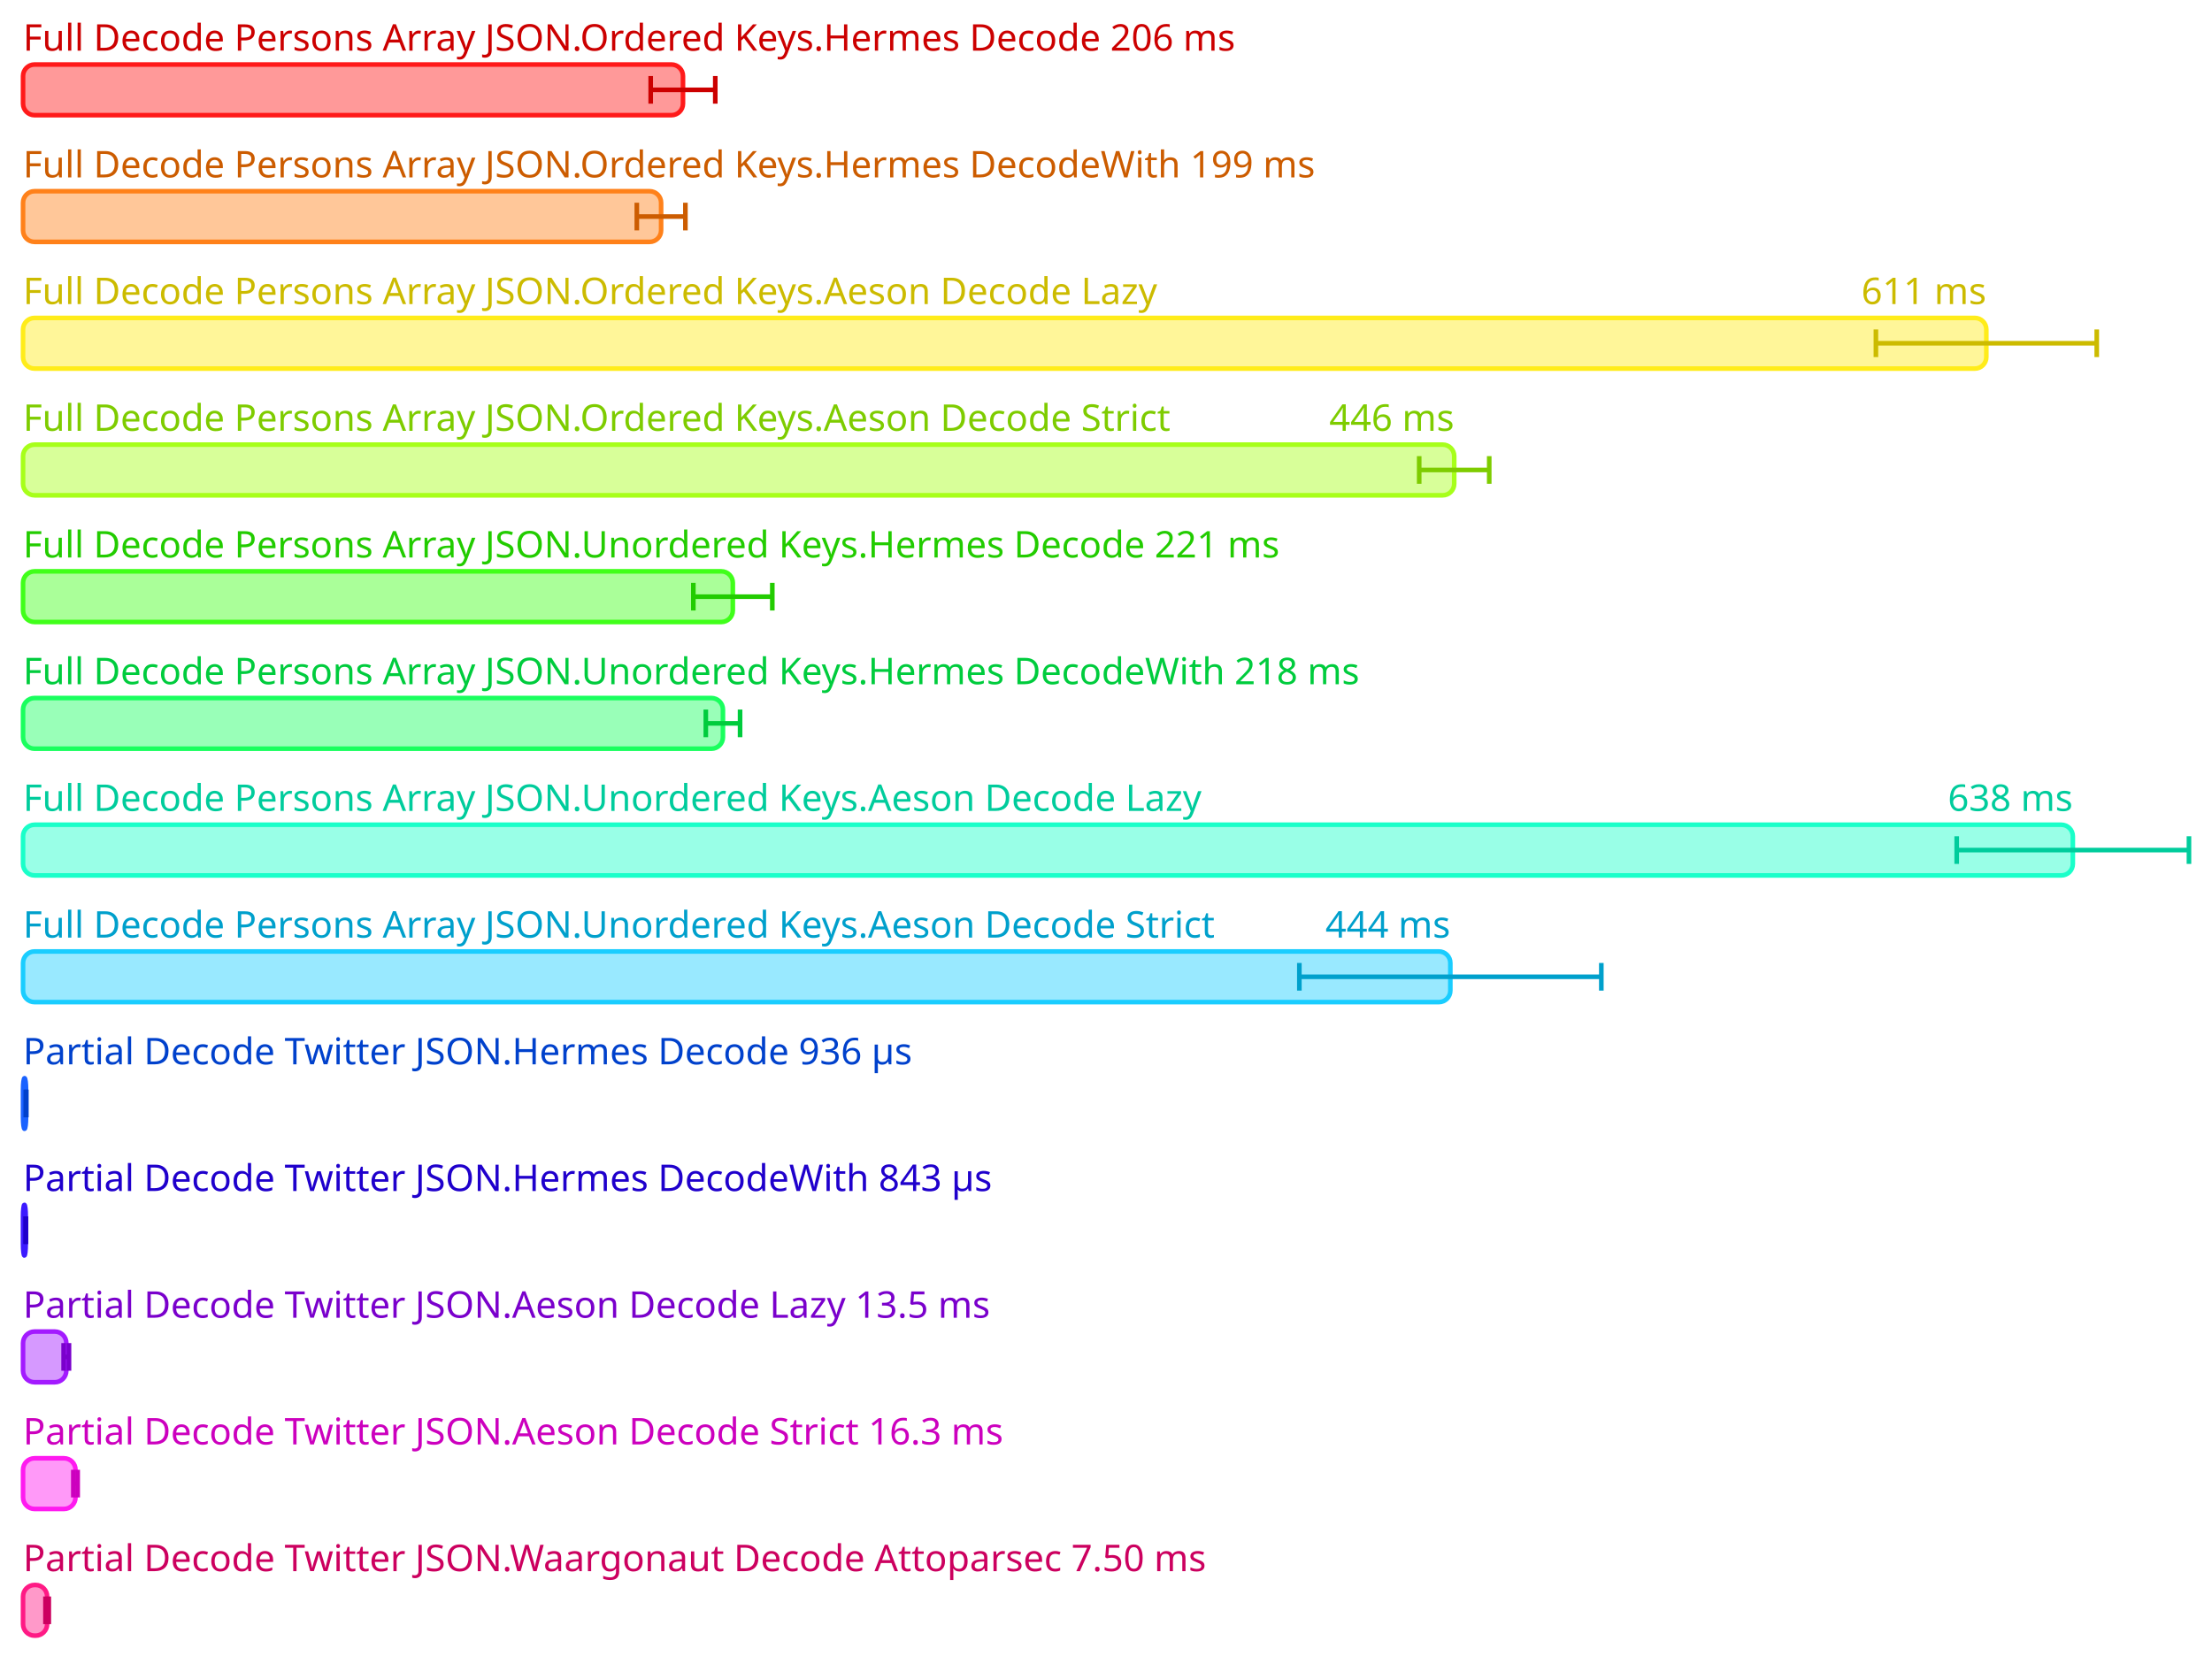
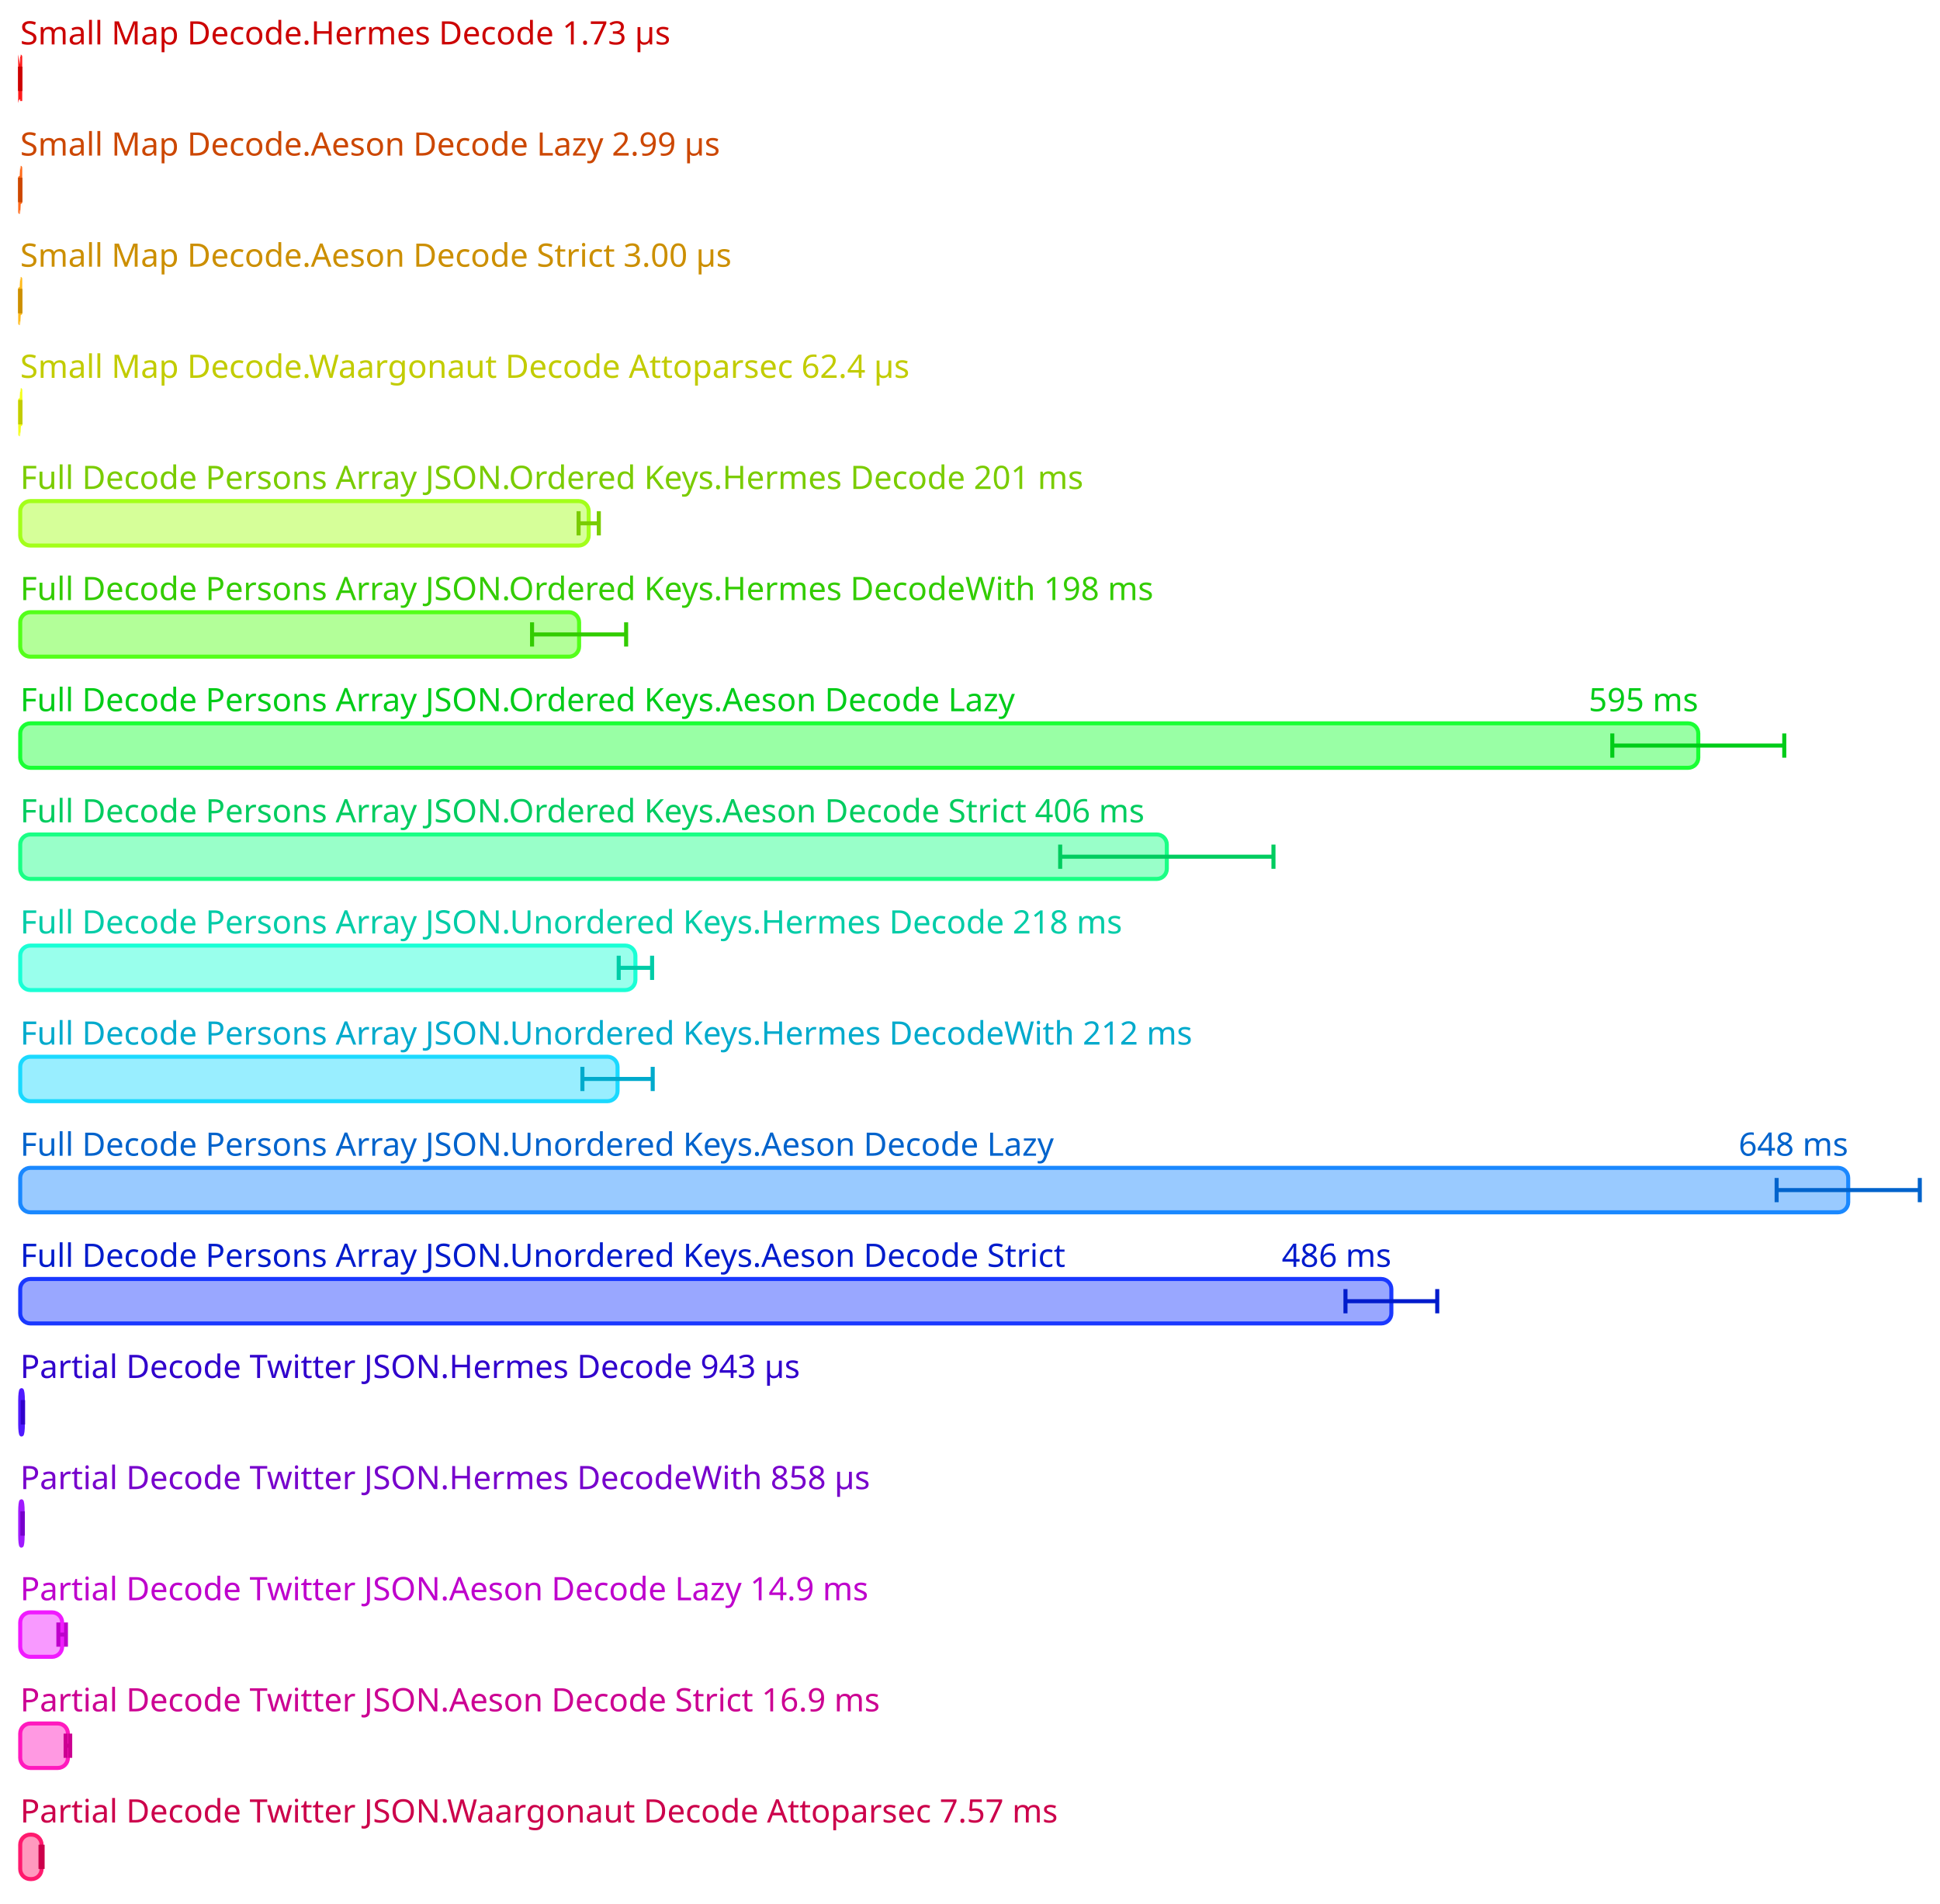
- <svg xmlns="http://www.w3.org/2000/svg" height="722" width="960.0" font-size="16" font-family="sans-serif" stroke-width="2">
+ <svg xmlns="http://www.w3.org/2000/svg" height="942" width="960.0" font-size="16" font-family="sans-serif" stroke-width="2">
  <g transform="translate(10.0 0)">
-     <text fill="hsl(0, 100%, 40%)" y="22">Full Decode Persons Array JSON.Ordered Keys.Hermes Decode 206  ms</text>
+     <text fill="hsl(0, 100%, 40%)" y="22">Small Map Decode.Hermes Decode 1.73 μs</text>
    <g>
-       <rect y="28" rx="5" height="22" width="286.412" fill="hsl(0, 100%, 80%)" stroke="hsl(0, 100%, 55%)" />
+       <rect y="28" rx="5" height="22" width="0.002" fill="hsl(0, 100%, 80%)" stroke="hsl(0, 100%, 55%)" />
      <g stroke="hsl(0, 100%, 40%)">
-         <line x1="272.399" x2="300.426" y1="39" y2="39" />
-         <line x1="272.399" x2="272.399" y1="33" y2="45" />
-         <line x1="300.426" x2="300.426" y1="33" y2="45" />
+         <line x1="0.002" x2="0.003" y1="39" y2="39" />
+         <line x1="0.002" x2="0.002" y1="33" y2="45" />
+         <line x1="0.003" x2="0.003" y1="33" y2="45" />
      </g>
    </g>
-     <text fill="hsl(27, 100%, 40%)" y="77">Full Decode Persons Array JSON.Ordered Keys.Hermes DecodeWith 199  ms</text>
+     <text fill="hsl(21, 100%, 40%)" y="77">Small Map Decode.Aeson Decode Lazy 2.99 μs</text>
    <g>
-       <rect y="83" rx="5" height="22" width="276.919" fill="hsl(27, 100%, 80%)" stroke="hsl(27, 100%, 55%)" />
-       <g stroke="hsl(27, 100%, 40%)">
-         <line x1="266.377" x2="287.462" y1="94" y2="94" />
-         <line x1="266.377" x2="266.377" y1="88" y2="100" />
-         <line x1="287.462" x2="287.462" y1="88" y2="100" />
+       <rect y="83" rx="5" height="22" width="0.004" fill="hsl(21, 100%, 80%)" stroke="hsl(21, 100%, 55%)" />
+       <g stroke="hsl(21, 100%, 40%)">
+         <line x1="0.004" x2="0.004" y1="94" y2="94" />
+         <line x1="0.004" x2="0.004" y1="88" y2="100" />
+         <line x1="0.004" x2="0.004" y1="88" y2="100" />
      </g>
    </g>
-     <g fill="hsl(55, 100%, 40%)">
-       <text y="132">Full Decode Persons Array JSON.Ordered Keys.Aeson Decode Lazy</text>
-       <text y="132" x="852.057" text-anchor="end">611  ms</text>
+     <text fill="hsl(42, 100%, 40%)" y="132">Small Map Decode.Aeson Decode Strict 3.00 μs</text>
+     <g>
+       <rect y="138" rx="5" height="22" width="0.004" fill="hsl(42, 100%, 80%)" stroke="hsl(42, 100%, 55%)" />
+       <g stroke="hsl(42, 100%, 40%)">
+         <line x1="0.004" x2="0.004" y1="149" y2="149" />
+         <line x1="0.004" x2="0.004" y1="143" y2="155" />
+         <line x1="0.004" x2="0.004" y1="143" y2="155" />
+       </g>
+     </g>
+     <text fill="hsl(63, 100%, 40%)" y="187">Small Map Decode.Waargonaut Decode Attoparsec 62.4 μs</text>
+     <g>
+       <rect y="193" rx="5" height="22" width="0.087" fill="hsl(63, 100%, 80%)" stroke="hsl(63, 100%, 55%)" />
+       <g stroke="hsl(63, 100%, 40%)">
+         <line x1="0.079" x2="0.095" y1="204" y2="204" />
+         <line x1="0.079" x2="0.079" y1="198" y2="210" />
+         <line x1="0.095" x2="0.095" y1="198" y2="210" />
+       </g>
+     </g>
+     <text fill="hsl(84, 100%, 40%)" y="242">Full Decode Persons Array JSON.Ordered Keys.Hermes Decode 201  ms</text>
+     <g>
+       <rect y="248" rx="5" height="22" width="281.318" fill="hsl(84, 100%, 80%)" stroke="hsl(84, 100%, 55%)" />
+       <g stroke="hsl(84, 100%, 40%)">
+         <line x1="276.314" x2="286.321" y1="259" y2="259" />
+         <line x1="276.314" x2="276.314" y1="253" y2="265" />
+         <line x1="286.321" x2="286.321" y1="253" y2="265" />
+       </g>
+     </g>
+     <text fill="hsl(105, 100%, 40%)" y="297">Full Decode Persons Array JSON.Ordered Keys.Hermes DecodeWith 198  ms</text>
+     <g>
+       <rect y="303" rx="5" height="22" width="276.561" fill="hsl(105, 100%, 80%)" stroke="hsl(105, 100%, 55%)" />
+       <g stroke="hsl(105, 100%, 40%)">
+         <line x1="253.284" x2="299.837" y1="314" y2="314" />
+         <line x1="253.284" x2="253.284" y1="308" y2="320" />
+         <line x1="299.837" x2="299.837" y1="308" y2="320" />
+       </g>
+     </g>
+     <g fill="hsl(127, 100%, 40%)">
+       <text y="352">Full Decode Persons Array JSON.Ordered Keys.Aeson Decode Lazy</text>
+       <text y="352" x="830.389" text-anchor="end">595  ms</text>
    </g>
    <g>
-       <rect y="138" rx="5" height="22" width="852.057" fill="hsl(55, 100%, 80%)" stroke="hsl(55, 100%, 55%)" />
-       <g stroke="hsl(55, 100%, 40%)">
-         <line x1="804.136" x2="899.979" y1="149" y2="149" />
-         <line x1="804.136" x2="804.136" y1="143" y2="155" />
-         <line x1="899.979" x2="899.979" y1="143" y2="155" />
+       <rect y="358" rx="5" height="22" width="830.389" fill="hsl(127, 100%, 80%)" stroke="hsl(127, 100%, 55%)" />
+       <g stroke="hsl(127, 100%, 40%)">
+         <line x1="787.839" x2="872.938" y1="369" y2="369" />
+         <line x1="787.839" x2="787.839" y1="363" y2="375" />
+         <line x1="872.938" x2="872.938" y1="363" y2="375" />
      </g>
    </g>
-     <g fill="hsl(83, 100%, 40%)">
-       <text y="187">Full Decode Persons Array JSON.Ordered Keys.Aeson Decode Strict</text>
-       <text y="187" x="621.122" text-anchor="end">446  ms</text>
+     <text fill="hsl(148, 100%, 40%)" y="407">Full Decode Persons Array JSON.Ordered Keys.Aeson Decode Strict 406  ms</text>
+     <g>
+       <rect y="413" rx="5" height="22" width="567.398" fill="hsl(148, 100%, 80%)" stroke="hsl(148, 100%, 55%)" />
+       <g stroke="hsl(148, 100%, 40%)">
+         <line x1="514.625" x2="620.17" y1="424" y2="424" />
+         <line x1="514.625" x2="514.625" y1="418" y2="430" />
+         <line x1="620.17" x2="620.17" y1="418" y2="430" />
+       </g>
+     </g>
+     <text fill="hsl(169, 100%, 40%)" y="462">Full Decode Persons Array JSON.Unordered Keys.Hermes Decode 218  ms</text>
+     <g>
+       <rect y="468" rx="5" height="22" width="304.427" fill="hsl(169, 100%, 80%)" stroke="hsl(169, 100%, 55%)" />
+       <g stroke="hsl(169, 100%, 40%)">
+         <line x1="296.167" x2="312.686" y1="479" y2="479" />
+         <line x1="296.167" x2="296.167" y1="473" y2="485" />
+         <line x1="312.686" x2="312.686" y1="473" y2="485" />
+       </g>
+     </g>
+     <text fill="hsl(190, 100%, 40%)" y="517">Full Decode Persons Array JSON.Unordered Keys.Hermes DecodeWith 212  ms</text>
+     <g>
+       <rect y="523" rx="5" height="22" width="295.597" fill="hsl(190, 100%, 80%)" stroke="hsl(190, 100%, 55%)" />
+       <g stroke="hsl(190, 100%, 40%)">
+         <line x1="278.202" x2="312.991" y1="534" y2="534" />
+         <line x1="278.202" x2="278.202" y1="528" y2="540" />
+         <line x1="312.991" x2="312.991" y1="528" y2="540" />
+       </g>
+     </g>
+     <g fill="hsl(211, 100%, 40%)">
+       <text y="572">Full Decode Persons Array JSON.Unordered Keys.Aeson Decode Lazy</text>
+       <text y="572" x="904.581" text-anchor="end">648  ms</text>
    </g>
    <g>
-       <rect y="193" rx="5" height="22" width="621.122" fill="hsl(83, 100%, 80%)" stroke="hsl(83, 100%, 55%)" />
-       <g stroke="hsl(83, 100%, 40%)">
-         <line x1="605.925" x2="636.32" y1="204" y2="204" />
-         <line x1="605.925" x2="605.925" y1="198" y2="210" />
-         <line x1="636.32" x2="636.32" y1="198" y2="210" />
+       <rect y="578" rx="5" height="22" width="904.581" fill="hsl(211, 100%, 80%)" stroke="hsl(211, 100%, 55%)" />
+       <g stroke="hsl(211, 100%, 40%)">
+         <line x1="869.161" x2="940.0" y1="589" y2="589" />
+         <line x1="869.161" x2="869.161" y1="583" y2="595" />
+         <line x1="940.0" x2="940.0" y1="583" y2="595" />
      </g>
    </g>
-     <text fill="hsl(110, 100%, 40%)" y="242">Full Decode Persons Array JSON.Unordered Keys.Hermes Decode 221  ms</text>
+     <g fill="hsl(232, 100%, 40%)">
+       <text y="627">Full Decode Persons Array JSON.Unordered Keys.Aeson Decode Strict</text>
+       <text y="627" x="678.506" text-anchor="end">486  ms</text>
+     </g>
    <g>
-       <rect y="248" rx="5" height="22" width="308.043" fill="hsl(110, 100%, 80%)" stroke="hsl(110, 100%, 55%)" />
-       <g stroke="hsl(110, 100%, 40%)">
-         <line x1="290.908" x2="325.177" y1="259" y2="259" />
-         <line x1="290.908" x2="290.908" y1="253" y2="265" />
-         <line x1="325.177" x2="325.177" y1="253" y2="265" />
+       <rect y="633" rx="5" height="22" width="678.506" fill="hsl(232, 100%, 80%)" stroke="hsl(232, 100%, 55%)" />
+       <g stroke="hsl(232, 100%, 40%)">
+         <line x1="655.8" x2="701.213" y1="644" y2="644" />
+         <line x1="655.8" x2="655.8" y1="638" y2="650" />
+         <line x1="701.213" x2="701.213" y1="638" y2="650" />
      </g>
    </g>
-     <text fill="hsl(138, 100%, 40%)" y="297">Full Decode Persons Array JSON.Unordered Keys.Hermes DecodeWith 218  ms</text>
+     <text fill="hsl(254, 100%, 40%)" y="682">Partial Decode Twitter JSON.Hermes Decode 943  μs</text>
    <g>
-       <rect y="303" rx="5" height="22" width="303.754" fill="hsl(138, 100%, 80%)" stroke="hsl(138, 100%, 55%)" />
-       <g stroke="hsl(138, 100%, 40%)">
-         <line x1="296.322" x2="311.187" y1="314" y2="314" />
-         <line x1="296.322" x2="296.322" y1="308" y2="320" />
-         <line x1="311.187" x2="311.187" y1="308" y2="320" />
+       <rect y="688" rx="5" height="22" width="1.317" fill="hsl(254, 100%, 80%)" stroke="hsl(254, 100%, 55%)" />
+       <g stroke="hsl(254, 100%, 40%)">
+         <line x1="1.236" x2="1.399" y1="699" y2="699" />
+         <line x1="1.236" x2="1.236" y1="693" y2="705" />
+         <line x1="1.399" x2="1.399" y1="693" y2="705" />
      </g>
    </g>
-     <g fill="hsl(166, 100%, 40%)">
-       <text y="352">Full Decode Persons Array JSON.Unordered Keys.Aeson Decode Lazy</text>
-       <text y="352" x="889.601" text-anchor="end">638  ms</text>
-     </g>
+     <text fill="hsl(275, 100%, 40%)" y="737">Partial Decode Twitter JSON.Hermes DecodeWith 858  μs</text>
    <g>
-       <rect y="358" rx="5" height="22" width="889.601" fill="hsl(166, 100%, 80%)" stroke="hsl(166, 100%, 55%)" />
-       <g stroke="hsl(166, 100%, 40%)">
-         <line x1="839.202" x2="940.0" y1="369" y2="369" />
-         <line x1="839.202" x2="839.202" y1="363" y2="375" />
-         <line x1="940.0" x2="940.0" y1="363" y2="375" />
+       <rect y="743" rx="5" height="22" width="1.198" fill="hsl(275, 100%, 80%)" stroke="hsl(275, 100%, 55%)" />
+       <g stroke="hsl(275, 100%, 40%)">
+         <line x1="1.111" x2="1.286" y1="754" y2="754" />
+         <line x1="1.111" x2="1.111" y1="748" y2="760" />
+         <line x1="1.286" x2="1.286" y1="748" y2="760" />
      </g>
    </g>
-     <g fill="hsl(193, 100%, 40%)">
-       <text y="407">Full Decode Persons Array JSON.Unordered Keys.Aeson Decode Strict</text>
-       <text y="407" x="619.444" text-anchor="end">444  ms</text>
-     </g>
+     <text fill="hsl(296, 100%, 40%)" y="792">Partial Decode Twitter JSON.Aeson Decode Lazy 14.9 ms</text>
    <g>
-       <rect y="413" rx="5" height="22" width="619.444" fill="hsl(193, 100%, 80%)" stroke="hsl(193, 100%, 55%)" />
-       <g stroke="hsl(193, 100%, 40%)">
-         <line x1="553.918" x2="684.969" y1="424" y2="424" />
-         <line x1="553.918" x2="553.918" y1="418" y2="430" />
-         <line x1="684.969" x2="684.969" y1="418" y2="430" />
+       <rect y="798" rx="5" height="22" width="20.753" fill="hsl(296, 100%, 80%)" stroke="hsl(296, 100%, 55%)" />
+       <g stroke="hsl(296, 100%, 40%)">
+         <line x1="18.896" x2="22.611" y1="809" y2="809" />
+         <line x1="18.896" x2="18.896" y1="803" y2="815" />
+         <line x1="22.611" x2="22.611" y1="803" y2="815" />
      </g>
    </g>
-     <text fill="hsl(221, 100%, 40%)" y="462">Partial Decode Twitter JSON.Hermes Decode 936  μs</text>
+     <text fill="hsl(317, 100%, 40%)" y="847">Partial Decode Twitter JSON.Aeson Decode Strict 16.9 ms</text>
    <g>
-       <rect y="468" rx="5" height="22" width="1.305" fill="hsl(221, 100%, 80%)" stroke="hsl(221, 100%, 55%)" />
-       <g stroke="hsl(221, 100%, 40%)">
-         <line x1="1.178" x2="1.431" y1="479" y2="479" />
-         <line x1="1.178" x2="1.178" y1="473" y2="485" />
-         <line x1="1.431" x2="1.431" y1="473" y2="485" />
+       <rect y="853" rx="5" height="22" width="23.601" fill="hsl(317, 100%, 80%)" stroke="hsl(317, 100%, 55%)" />
+       <g stroke="hsl(317, 100%, 40%)">
+         <line x1="22.47" x2="24.733" y1="864" y2="864" />
+         <line x1="22.47" x2="22.47" y1="858" y2="870" />
+         <line x1="24.733" x2="24.733" y1="858" y2="870" />
      </g>
    </g>
-     <text fill="hsl(249, 100%, 40%)" y="517">Partial Decode Twitter JSON.Hermes DecodeWith 843  μs</text>
+     <text fill="hsl(338, 100%, 40%)" y="902">Partial Decode Twitter JSON.Waargonaut Decode Attoparsec 7.57 ms</text>
    <g>
-       <rect y="523" rx="5" height="22" width="1.175" fill="hsl(249, 100%, 80%)" stroke="hsl(249, 100%, 55%)" />
-       <g stroke="hsl(249, 100%, 40%)">
-         <line x1="1.114" x2="1.236" y1="534" y2="534" />
-         <line x1="1.114" x2="1.114" y1="528" y2="540" />
-         <line x1="1.236" x2="1.236" y1="528" y2="540" />
-       </g>
-     </g>
-     <text fill="hsl(276, 100%, 40%)" y="572">Partial Decode Twitter JSON.Aeson Decode Lazy 13.5 ms</text>
-     <g>
-       <rect y="578" rx="5" height="22" width="18.777" fill="hsl(276, 100%, 80%)" stroke="hsl(276, 100%, 55%)" />
-       <g stroke="hsl(276, 100%, 40%)">
-         <line x1="17.614" x2="19.939" y1="589" y2="589" />
-         <line x1="17.614" x2="17.614" y1="583" y2="595" />
-         <line x1="19.939" x2="19.939" y1="583" y2="595" />
-       </g>
-     </g>
-     <text fill="hsl(304, 100%, 40%)" y="627">Partial Decode Twitter JSON.Aeson Decode Strict 16.3 ms</text>
-     <g>
-       <rect y="633" rx="5" height="22" width="22.767" fill="hsl(304, 100%, 80%)" stroke="hsl(304, 100%, 55%)" />
-       <g stroke="hsl(304, 100%, 40%)">
-         <line x1="21.824" x2="23.711" y1="644" y2="644" />
-         <line x1="21.824" x2="21.824" y1="638" y2="650" />
-         <line x1="23.711" x2="23.711" y1="638" y2="650" />
-       </g>
-     </g>
-     <text fill="hsl(332, 100%, 40%)" y="682">Partial Decode Twitter JSON.Waargonaut Decode Attoparsec 7.50 ms</text>
-     <g>
-       <rect y="688" rx="5" height="22" width="10.451" fill="hsl(332, 100%, 80%)" stroke="hsl(332, 100%, 55%)" />
-       <g stroke="hsl(332, 100%, 40%)">
-         <line x1="9.729" x2="11.174" y1="699" y2="699" />
-         <line x1="9.729" x2="9.729" y1="693" y2="705" />
-         <line x1="11.174" x2="11.174" y1="693" y2="705" />
+       <rect y="908" rx="5" height="22" width="10.566" fill="hsl(338, 100%, 80%)" stroke="hsl(338, 100%, 55%)" />
+       <g stroke="hsl(338, 100%, 40%)">
+         <line x1="10.05" x2="11.083" y1="919" y2="919" />
+         <line x1="10.05" x2="10.05" y1="913" y2="925" />
+         <line x1="11.083" x2="11.083" y1="913" y2="925" />
      </g>
    </g>
  </g>
</svg>
